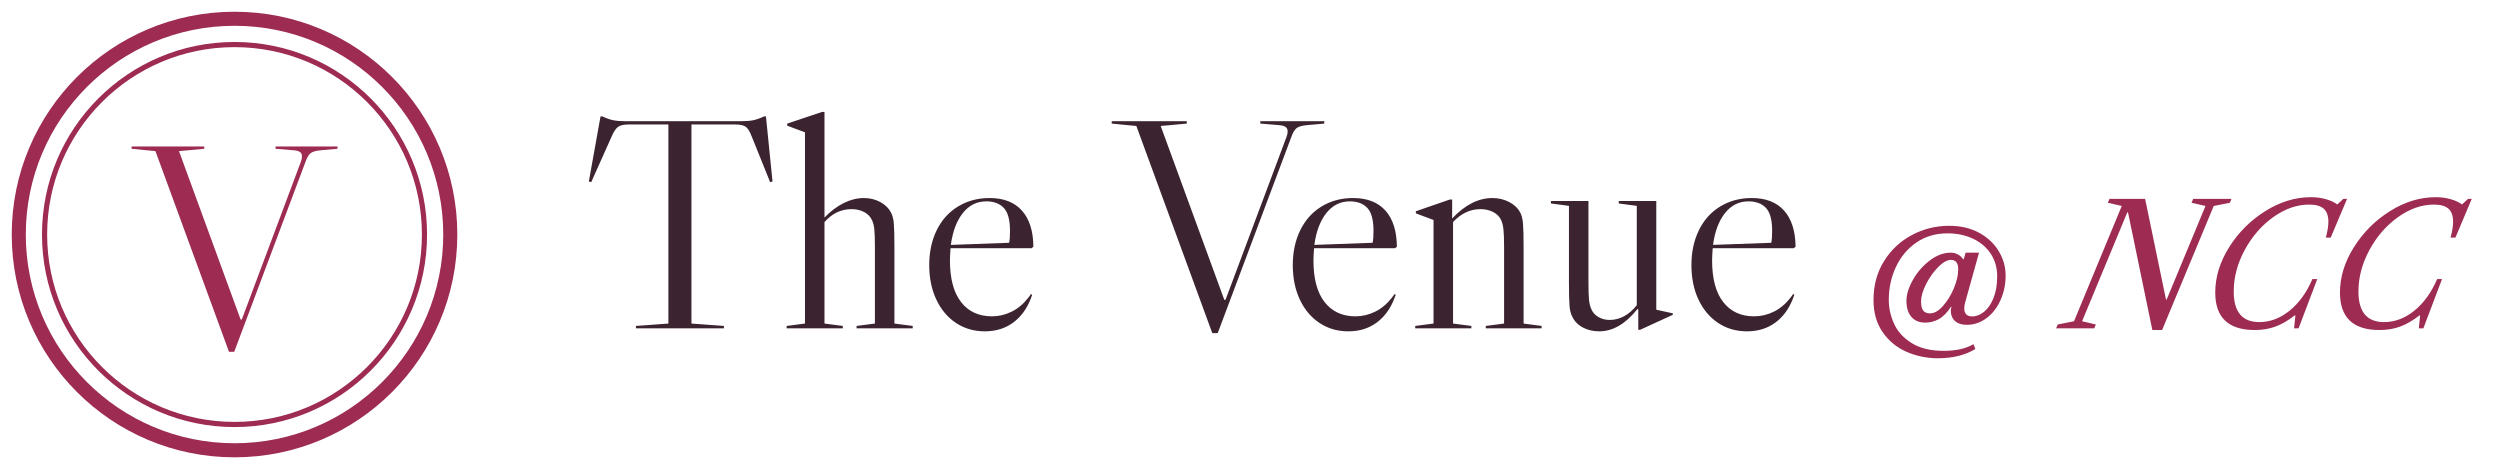
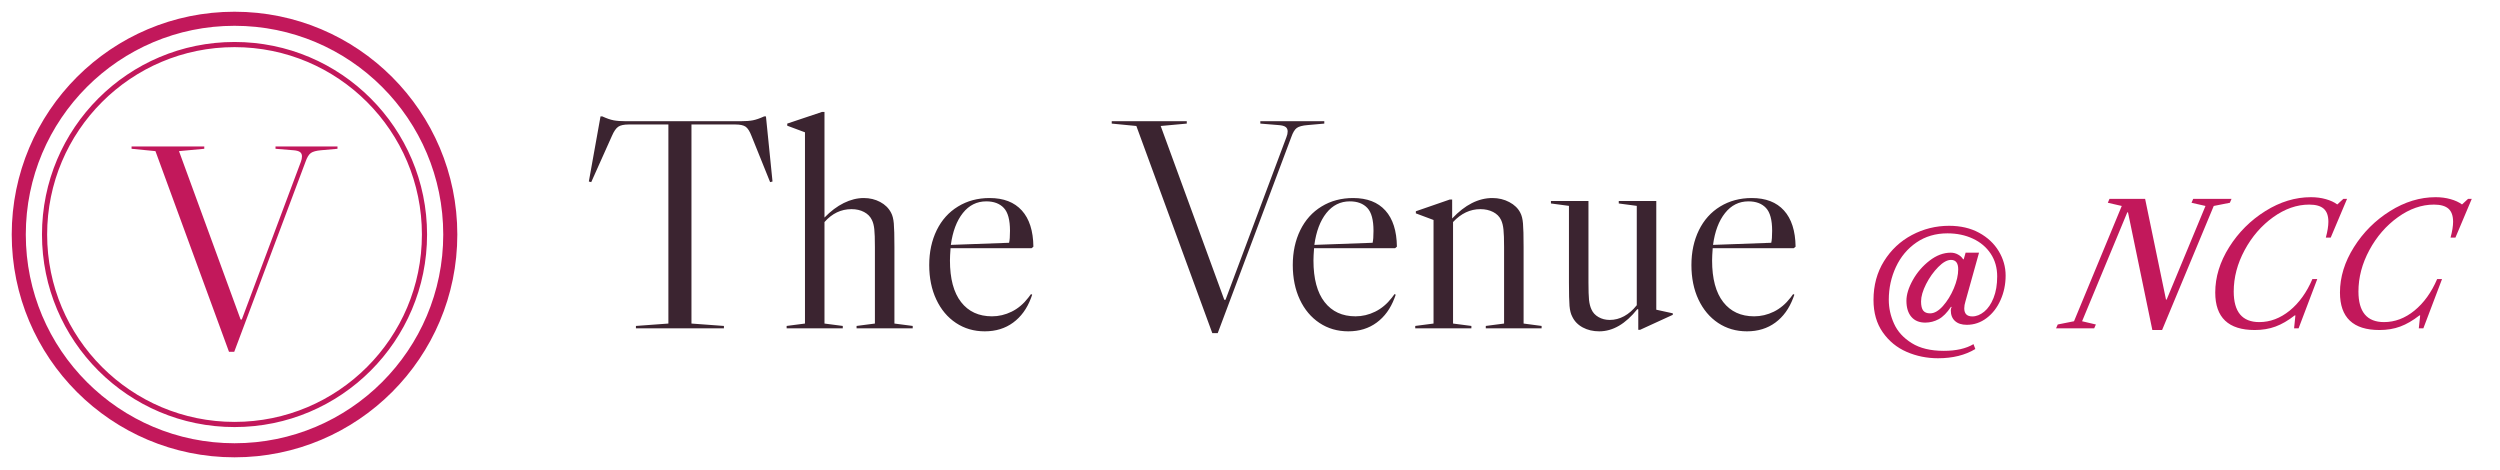
<svg xmlns="http://www.w3.org/2000/svg" viewBox="0 0 533 100" role="img" aria-label="The Venue @ NCC">
  <g>
-     <circle cx="50" cy="50" r="46" fill="none" stroke="#9E2B52" stroke-width="3" />
-     <circle cx="50" cy="50" r="40.5" fill="none" stroke="#9E2B52" stroke-width="1.1" />
-     <path d="M62.52 32.03Q63.52 32.10 63.95 32.41Q64.38 32.72 64.38 33.34Q64.38 33.89 64.14 34.51L51.55 68.12L51.30 68.12L38.16 32.22L43.55 31.72L43.55 31.23L28.05 31.23L28.05 31.72L33.14 32.22L48.82 75L49.94 75L65.13 34.51Q65.62 33.09 66.28 32.62Q66.93 32.16 68.48 32.03L71.95 31.72L71.95 31.23L58.74 31.23L58.74 31.72" fill="#9E2B52" />
+     <circle cx="50" cy="50" r="46" fill="none" stroke="#C2185B" stroke-width="3" />
+     <circle cx="50" cy="50" r="40.5" fill="none" stroke="#C2185B" stroke-width="1.1" />
+     <path d="M62.52 32.03Q63.52 32.10 63.95 32.41Q64.38 32.72 64.38 33.34Q64.38 33.89 64.14 34.51L51.55 68.12L51.30 68.12L38.16 32.22L43.55 31.72L43.55 31.23L28.05 31.23L28.05 31.72L33.14 32.22L48.82 75L49.94 75L65.13 34.51Q65.62 33.09 66.28 32.62Q66.93 32.16 68.48 32.03L71.95 31.72L71.95 31.23L58.74 31.23L58.74 31.72" fill="#C2185B" />
  </g>
  <path data-part="the-venue" d="M142.50 26.54L142.50 68.98L135.58 69.49L135.58 70L154.34 70L154.34 69.49L147.42 68.98L147.42 26.54L156.77 26.54Q158.30 26.54 158.98 27.02Q159.65 27.50 160.22 28.98L164.19 38.83L164.70 38.70L163.30 24.82L162.91 24.82Q161.50 25.46 160.51 25.65Q159.52 25.84 157.98 25.84L133.34 25.84Q131.81 25.84 130.82 25.65Q129.82 25.46 128.42 24.82L128.03 24.82L125.54 38.70L126.05 38.83L130.46 28.98Q131.10 27.50 131.81 27.02Q132.51 26.54 134.05 26.54L142.50 26.54M190.69 68.98L194.59 69.49L194.59 70L182.62 70L182.62 69.49L186.53 68.98L186.53 52.66Q186.53 50.03 186.40 48.85Q186.27 47.66 185.89 46.90Q185.38 45.81 184.22 45.20Q183.07 44.59 181.54 44.59Q178.21 44.59 175.78 47.34L175.78 68.98L179.68 69.49L179.68 70L167.71 70L167.71 69.49L171.62 68.98L171.62 28.21L167.84 26.80L167.84 26.35L175.26 23.86L175.78 23.86L175.78 46.38Q177.76 44.34 179.90 43.28Q182.05 42.22 184.16 42.22Q186.08 42.22 187.65 43.06Q189.22 43.89 189.98 45.36Q190.43 46.19 190.56 47.63Q190.69 49.07 190.69 52.66L190.69 68.98M219.23 63.47L219.81 62.70L220.06 62.83L219.81 63.54Q218.53 66.93 216 68.78Q213.47 70.64 209.95 70.64Q206.50 70.64 203.81 68.85Q201.12 67.06 199.62 63.86Q198.11 60.66 198.11 56.50Q198.11 52.34 199.71 49.07Q201.31 45.81 204.26 44.02Q207.20 42.22 210.98 42.22Q215.46 42.22 217.86 44.88Q220.26 47.54 220.32 52.59L219.94 52.91L202.66 52.91Q202.53 54.58 202.53 55.54Q202.53 61.36 204.90 64.40Q207.26 67.44 211.49 67.44Q213.66 67.44 215.68 66.45Q217.70 65.46 219.23 63.47M210.27 42.93Q207.26 42.93 205.28 45.42Q203.30 47.92 202.72 52.21L215.14 51.76Q215.33 50.99 215.33 49.20Q215.33 45.74 214.02 44.34Q212.70 42.93 210.27 42.93M272.61 26.67Q273.63 26.74 274.08 27.06Q274.53 27.38 274.53 28.02Q274.53 28.59 274.27 29.23L261.28 63.92L261.02 63.92L247.46 26.86L253.02 26.35L253.02 25.84L237.02 25.84L237.02 26.35L242.27 26.86L258.46 71.02L259.62 71.02L275.30 29.23Q275.81 27.76 276.48 27.28Q277.15 26.80 278.75 26.67L282.34 26.35L282.34 25.84L268.70 25.84L268.70 26.35L272.61 26.67M296.74 63.47L297.31 62.70L297.57 62.83L297.31 63.54Q296.03 66.93 293.50 68.78Q290.98 70.64 287.46 70.64Q284 70.64 281.31 68.85Q278.62 67.06 277.12 63.86Q275.62 60.66 275.62 56.50Q275.62 52.34 277.22 49.07Q278.82 45.81 281.76 44.02Q284.70 42.22 288.48 42.22Q292.96 42.22 295.36 44.88Q297.76 47.54 297.82 52.59L297.44 52.91L280.16 52.91Q280.03 54.58 280.03 55.54Q280.03 61.36 282.40 64.40Q284.77 67.44 288.99 67.44Q291.17 67.44 293.18 66.45Q295.20 65.46 296.74 63.47M287.78 42.93Q284.77 42.93 282.78 45.42Q280.80 47.92 280.22 52.21L292.64 51.76Q292.83 50.99 292.83 49.20Q292.83 45.74 291.52 44.34Q290.21 42.93 287.78 42.93M324.83 68.98L328.67 69.49L328.67 70L316.77 70L316.77 69.49L320.67 68.98L320.67 52.66Q320.67 50.16 320.54 48.94Q320.42 47.73 320.03 46.90Q319.52 45.81 318.34 45.20Q317.15 44.59 315.62 44.59Q312.35 44.59 309.79 47.34L309.79 68.98L313.70 69.49L313.70 70L301.73 70L301.73 69.49L305.63 68.98L305.63 46.90L301.86 45.49L301.86 45.04L309.09 42.54L309.60 42.54L309.60 46.58Q313.70 42.22 318.18 42.22Q320.16 42.22 321.79 43.09Q323.42 43.95 324.13 45.36Q324.58 46.19 324.70 47.63Q324.83 49.07 324.83 52.66L324.83 68.98M353.12 66.03L356.64 66.80L356.64 67.12L349.66 70.32L349.28 70.32L349.28 65.97L349.09 65.90Q345.31 70.64 340.96 70.64Q338.98 70.64 337.44 69.81Q335.90 68.98 335.20 67.50Q334.75 66.67 334.62 65.23Q334.50 63.79 334.50 60.21L334.50 43.89L330.66 43.38L330.66 42.86L338.66 42.86L338.66 60.21Q338.66 62.77 338.78 63.95Q338.91 65.14 339.30 65.97Q339.74 66.99 340.80 67.60Q341.86 68.21 343.20 68.21Q344.80 68.21 346.27 67.41Q347.74 66.61 348.96 65.07L348.96 43.89L345.12 43.38L345.12 42.86L353.12 42.86L353.12 66.03M381.73 63.47L382.30 62.70L382.56 62.83L382.30 63.54Q381.02 66.93 378.50 68.78Q375.97 70.64 372.45 70.64Q368.99 70.64 366.30 68.85Q363.62 67.06 362.11 63.86Q360.61 60.66 360.61 56.50Q360.61 52.34 362.21 49.07Q363.81 45.81 366.75 44.02Q369.70 42.22 373.47 42.22Q377.95 42.22 380.35 44.88Q382.75 47.54 382.82 52.59L382.43 52.91L365.15 52.91Q365.02 54.58 365.02 55.54Q365.02 61.36 367.39 64.40Q369.76 67.44 373.98 67.44Q376.16 67.44 378.18 66.45Q380.19 65.46 381.73 63.47M372.77 42.93Q369.76 42.93 367.78 45.42Q365.79 47.92 365.22 52.21L377.63 51.76Q377.82 50.99 377.82 49.20Q377.82 45.74 376.51 44.34Q375.20 42.93 372.77 42.93" fill="#3B2430" />
-   <path data-part="at-ncc" d="M420.75 73.37Q418.35 74.80 414.41 74.80Q410.21 74.80 407.58 73.15Q404.94 71.51 403.82 69.03Q402.69 66.56 402.69 63.91Q402.69 60.18 404.21 56.92Q405.73 53.66 408.58 51.70Q411.43 49.75 415.19 49.75Q418.21 49.75 420.62 50.88Q423.04 52.01 424.42 54.09Q425.80 56.17 425.80 58.93Q425.80 61.58 425.03 63.51Q424.26 65.45 423.03 66.45Q421.79 67.46 420.50 67.46Q418.78 67.46 418.78 65.74Q418.78 65.05 419.03 64.27L421.93 53.87L419.07 53.87L418.67 55.27L418.53 55.27Q418.17 54.66 417.45 54.27Q416.74 53.87 415.91 53.87Q413.58 53.87 411.38 55.57Q409.17 57.28 407.81 59.71Q406.45 62.15 406.45 64.12Q406.45 66.34 407.51 67.56Q408.56 68.78 410.46 68.78Q411.97 68.78 413.33 68.05Q414.69 67.31 415.95 65.41L416.09 65.45Q415.91 65.74 415.91 66.17Q415.91 67.63 416.81 68.44Q417.70 69.25 419.32 69.25Q421.65 69.25 423.55 67.81Q425.45 66.38 426.52 63.96Q427.60 61.54 427.60 58.75Q427.60 55.99 426.13 53.55Q424.66 51.11 421.93 49.62Q419.21 48.14 415.55 48.14Q411.32 48.14 407.61 50.11Q403.91 52.08 401.67 55.68Q399.43 59.28 399.43 63.94Q399.43 68.03 401.40 70.84Q403.37 73.66 406.50 75.02Q409.64 76.38 413.19 76.38Q417.88 76.38 421.14 74.41L420.75 73.37M411.50 66.81Q410.50 66.81 410.03 66.22Q409.57 65.63 409.57 64.27Q409.57 62.69 410.64 60.57Q411.72 58.46 413.22 56.94Q414.73 55.41 415.95 55.41Q417.49 55.41 417.49 57.42Q417.49 59.25 416.56 61.47Q415.62 63.69 414.23 65.25Q412.83 66.81 411.50 66.81M453.69 45.27L453.54 45.27L443.90 68.49L446.84 69.18L446.48 70L438.35 70L438.71 69.18L442.18 68.49L452.36 43.91L449.39 43.23L449.74 42.40L457.34 42.40L461.79 63.87L461.93 63.87L470.21 43.91L467.23 43.23L467.59 42.40L475.76 42.40L475.41 43.23L471.97 43.91L460.96 70.36L458.88 70.36L453.69 45.27M489.38 67.24L489.24 67.24Q487.13 68.89 485.14 69.62Q483.15 70.36 480.71 70.36Q472.29 70.36 472.29 62.37Q472.29 57.42 475.26 52.69Q478.24 47.96 482.97 45Q487.70 42.04 492.68 42.04Q494.40 42.04 495.87 42.46Q497.34 42.87 498.31 43.59L499.60 42.40L500.39 42.40L496.91 50.65L495.87 50.65Q496.41 48.64 496.41 47.28Q496.41 45.38 495.42 44.50Q494.44 43.62 492.32 43.62Q488.38 43.62 484.63 46.31Q480.89 49 478.56 53.32Q476.23 57.64 476.23 62.15Q476.23 68.67 481.68 68.67Q485.15 68.67 488.17 66.22Q491.18 63.76 493 59.50L494.04 59.50L490.06 70L489.10 70L489.38 67.24M515.98 67.24L515.83 67.24Q513.72 68.89 511.73 69.62Q509.74 70.36 507.30 70.36Q498.88 70.36 498.88 62.37Q498.88 57.42 501.86 52.69Q504.83 47.96 509.56 45Q514.29 42.04 519.27 42.04Q520.99 42.04 522.46 42.46Q523.93 42.87 524.90 43.59L526.19 42.40L526.98 42.40L523.50 50.65L522.46 50.65Q523 48.64 523 47.28Q523 45.38 522.02 44.50Q521.03 43.62 518.92 43.62Q514.97 43.62 511.23 46.31Q507.48 49 505.15 53.32Q502.82 57.64 502.82 62.15Q502.82 68.67 508.27 68.67Q511.75 68.67 514.76 66.22Q517.77 63.76 519.60 59.50L520.64 59.50L516.66 70L515.69 70" fill="#9E2B52" />
+   <path data-part="at-ncc" d="M420.75 73.37Q418.35 74.80 414.41 74.80Q410.21 74.80 407.58 73.15Q404.94 71.51 403.82 69.03Q402.69 66.56 402.69 63.91Q402.69 60.18 404.21 56.92Q405.73 53.66 408.58 51.70Q411.43 49.75 415.19 49.75Q418.21 49.75 420.62 50.88Q423.04 52.01 424.42 54.09Q425.80 56.17 425.80 58.93Q425.80 61.58 425.03 63.51Q424.26 65.45 423.03 66.45Q421.79 67.46 420.50 67.46Q418.78 67.46 418.78 65.74Q418.78 65.05 419.03 64.27L421.93 53.87L419.07 53.87L418.67 55.27L418.53 55.27Q418.17 54.66 417.45 54.27Q416.74 53.87 415.91 53.87Q413.58 53.87 411.38 55.57Q409.17 57.28 407.81 59.71Q406.45 62.15 406.45 64.12Q406.45 66.34 407.51 67.56Q408.56 68.78 410.46 68.78Q411.97 68.78 413.33 68.05Q414.69 67.31 415.95 65.41L416.09 65.45Q415.91 65.74 415.91 66.17Q415.91 67.63 416.81 68.44Q417.70 69.25 419.32 69.25Q421.65 69.25 423.55 67.81Q425.45 66.38 426.52 63.96Q427.60 61.54 427.60 58.75Q427.60 55.99 426.13 53.55Q424.66 51.11 421.93 49.62Q419.21 48.14 415.55 48.14Q411.32 48.14 407.61 50.11Q403.91 52.08 401.67 55.68Q399.43 59.28 399.43 63.94Q399.43 68.03 401.40 70.84Q403.37 73.66 406.50 75.02Q409.64 76.38 413.19 76.38Q417.88 76.38 421.14 74.41L420.75 73.37M411.50 66.81Q410.50 66.81 410.03 66.22Q409.57 65.63 409.57 64.27Q409.57 62.69 410.64 60.57Q411.72 58.46 413.22 56.94Q414.73 55.41 415.95 55.41Q417.49 55.41 417.49 57.42Q417.49 59.25 416.56 61.47Q415.62 63.69 414.23 65.25Q412.83 66.81 411.50 66.81M453.69 45.27L453.54 45.27L443.90 68.49L446.84 69.18L446.48 70L438.35 70L438.71 69.18L442.18 68.49L452.36 43.91L449.39 43.23L449.74 42.40L457.34 42.40L461.79 63.87L461.93 63.87L470.21 43.91L467.23 43.23L467.59 42.40L475.76 42.40L475.41 43.23L471.97 43.91L460.96 70.36L458.88 70.36L453.69 45.27M489.38 67.24L489.24 67.24Q487.13 68.89 485.14 69.62Q483.15 70.36 480.71 70.36Q472.29 70.36 472.29 62.37Q472.29 57.42 475.26 52.69Q478.24 47.96 482.97 45Q487.70 42.04 492.68 42.04Q494.40 42.04 495.87 42.46Q497.34 42.87 498.31 43.59L499.60 42.40L500.39 42.40L496.91 50.65L495.87 50.65Q496.41 48.64 496.41 47.28Q496.41 45.38 495.42 44.50Q494.44 43.62 492.32 43.62Q488.38 43.62 484.63 46.31Q480.89 49 478.56 53.32Q476.23 57.64 476.23 62.15Q476.23 68.67 481.68 68.67Q485.15 68.67 488.17 66.22Q491.18 63.76 493 59.50L494.04 59.50L490.06 70L489.10 70L489.38 67.24M515.98 67.24L515.83 67.24Q513.72 68.89 511.73 69.62Q509.74 70.36 507.30 70.36Q498.88 70.36 498.88 62.37Q498.88 57.42 501.86 52.69Q504.83 47.96 509.56 45Q514.29 42.04 519.27 42.04Q520.99 42.04 522.46 42.46Q523.93 42.87 524.90 43.59L526.19 42.40L526.98 42.40L523.50 50.65L522.46 50.65Q523 48.64 523 47.28Q523 45.38 522.02 44.50Q521.03 43.62 518.92 43.62Q514.97 43.62 511.23 46.31Q507.48 49 505.15 53.32Q502.82 57.64 502.82 62.15Q502.82 68.67 508.27 68.67Q511.75 68.67 514.76 66.22Q517.77 63.76 519.60 59.50L520.64 59.50L516.66 70L515.69 70" fill="#C2185B" />
</svg>
